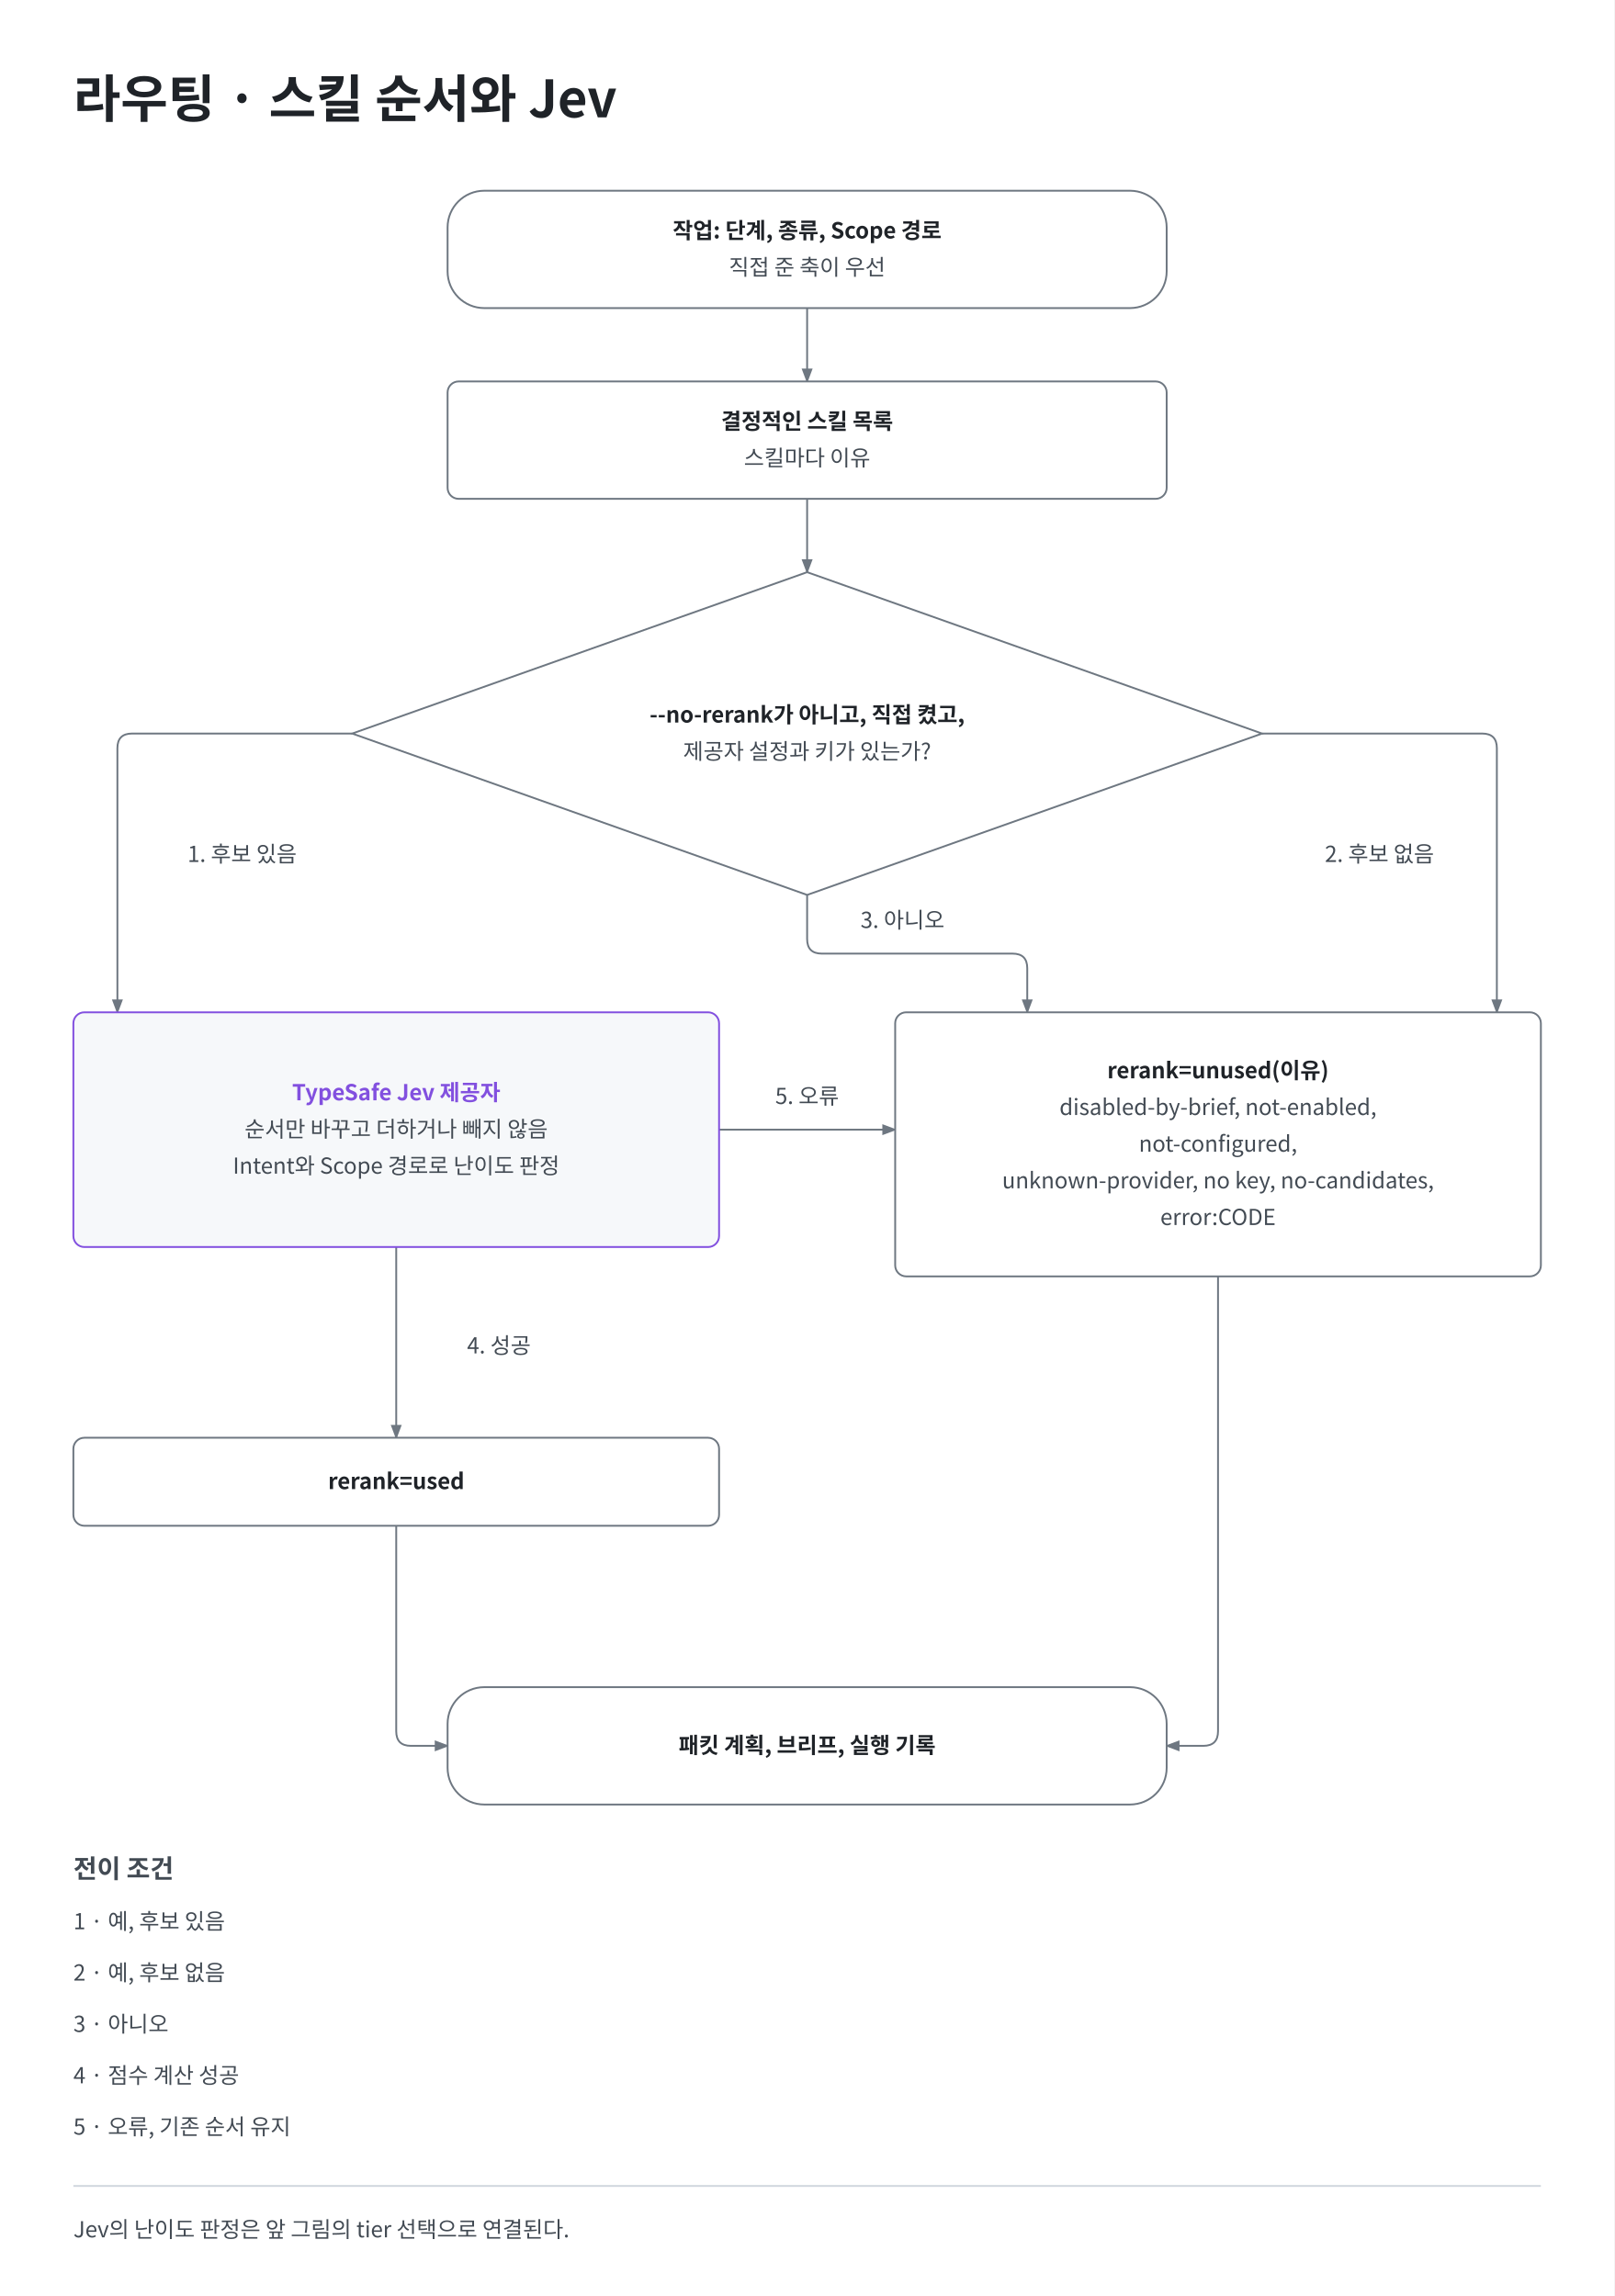
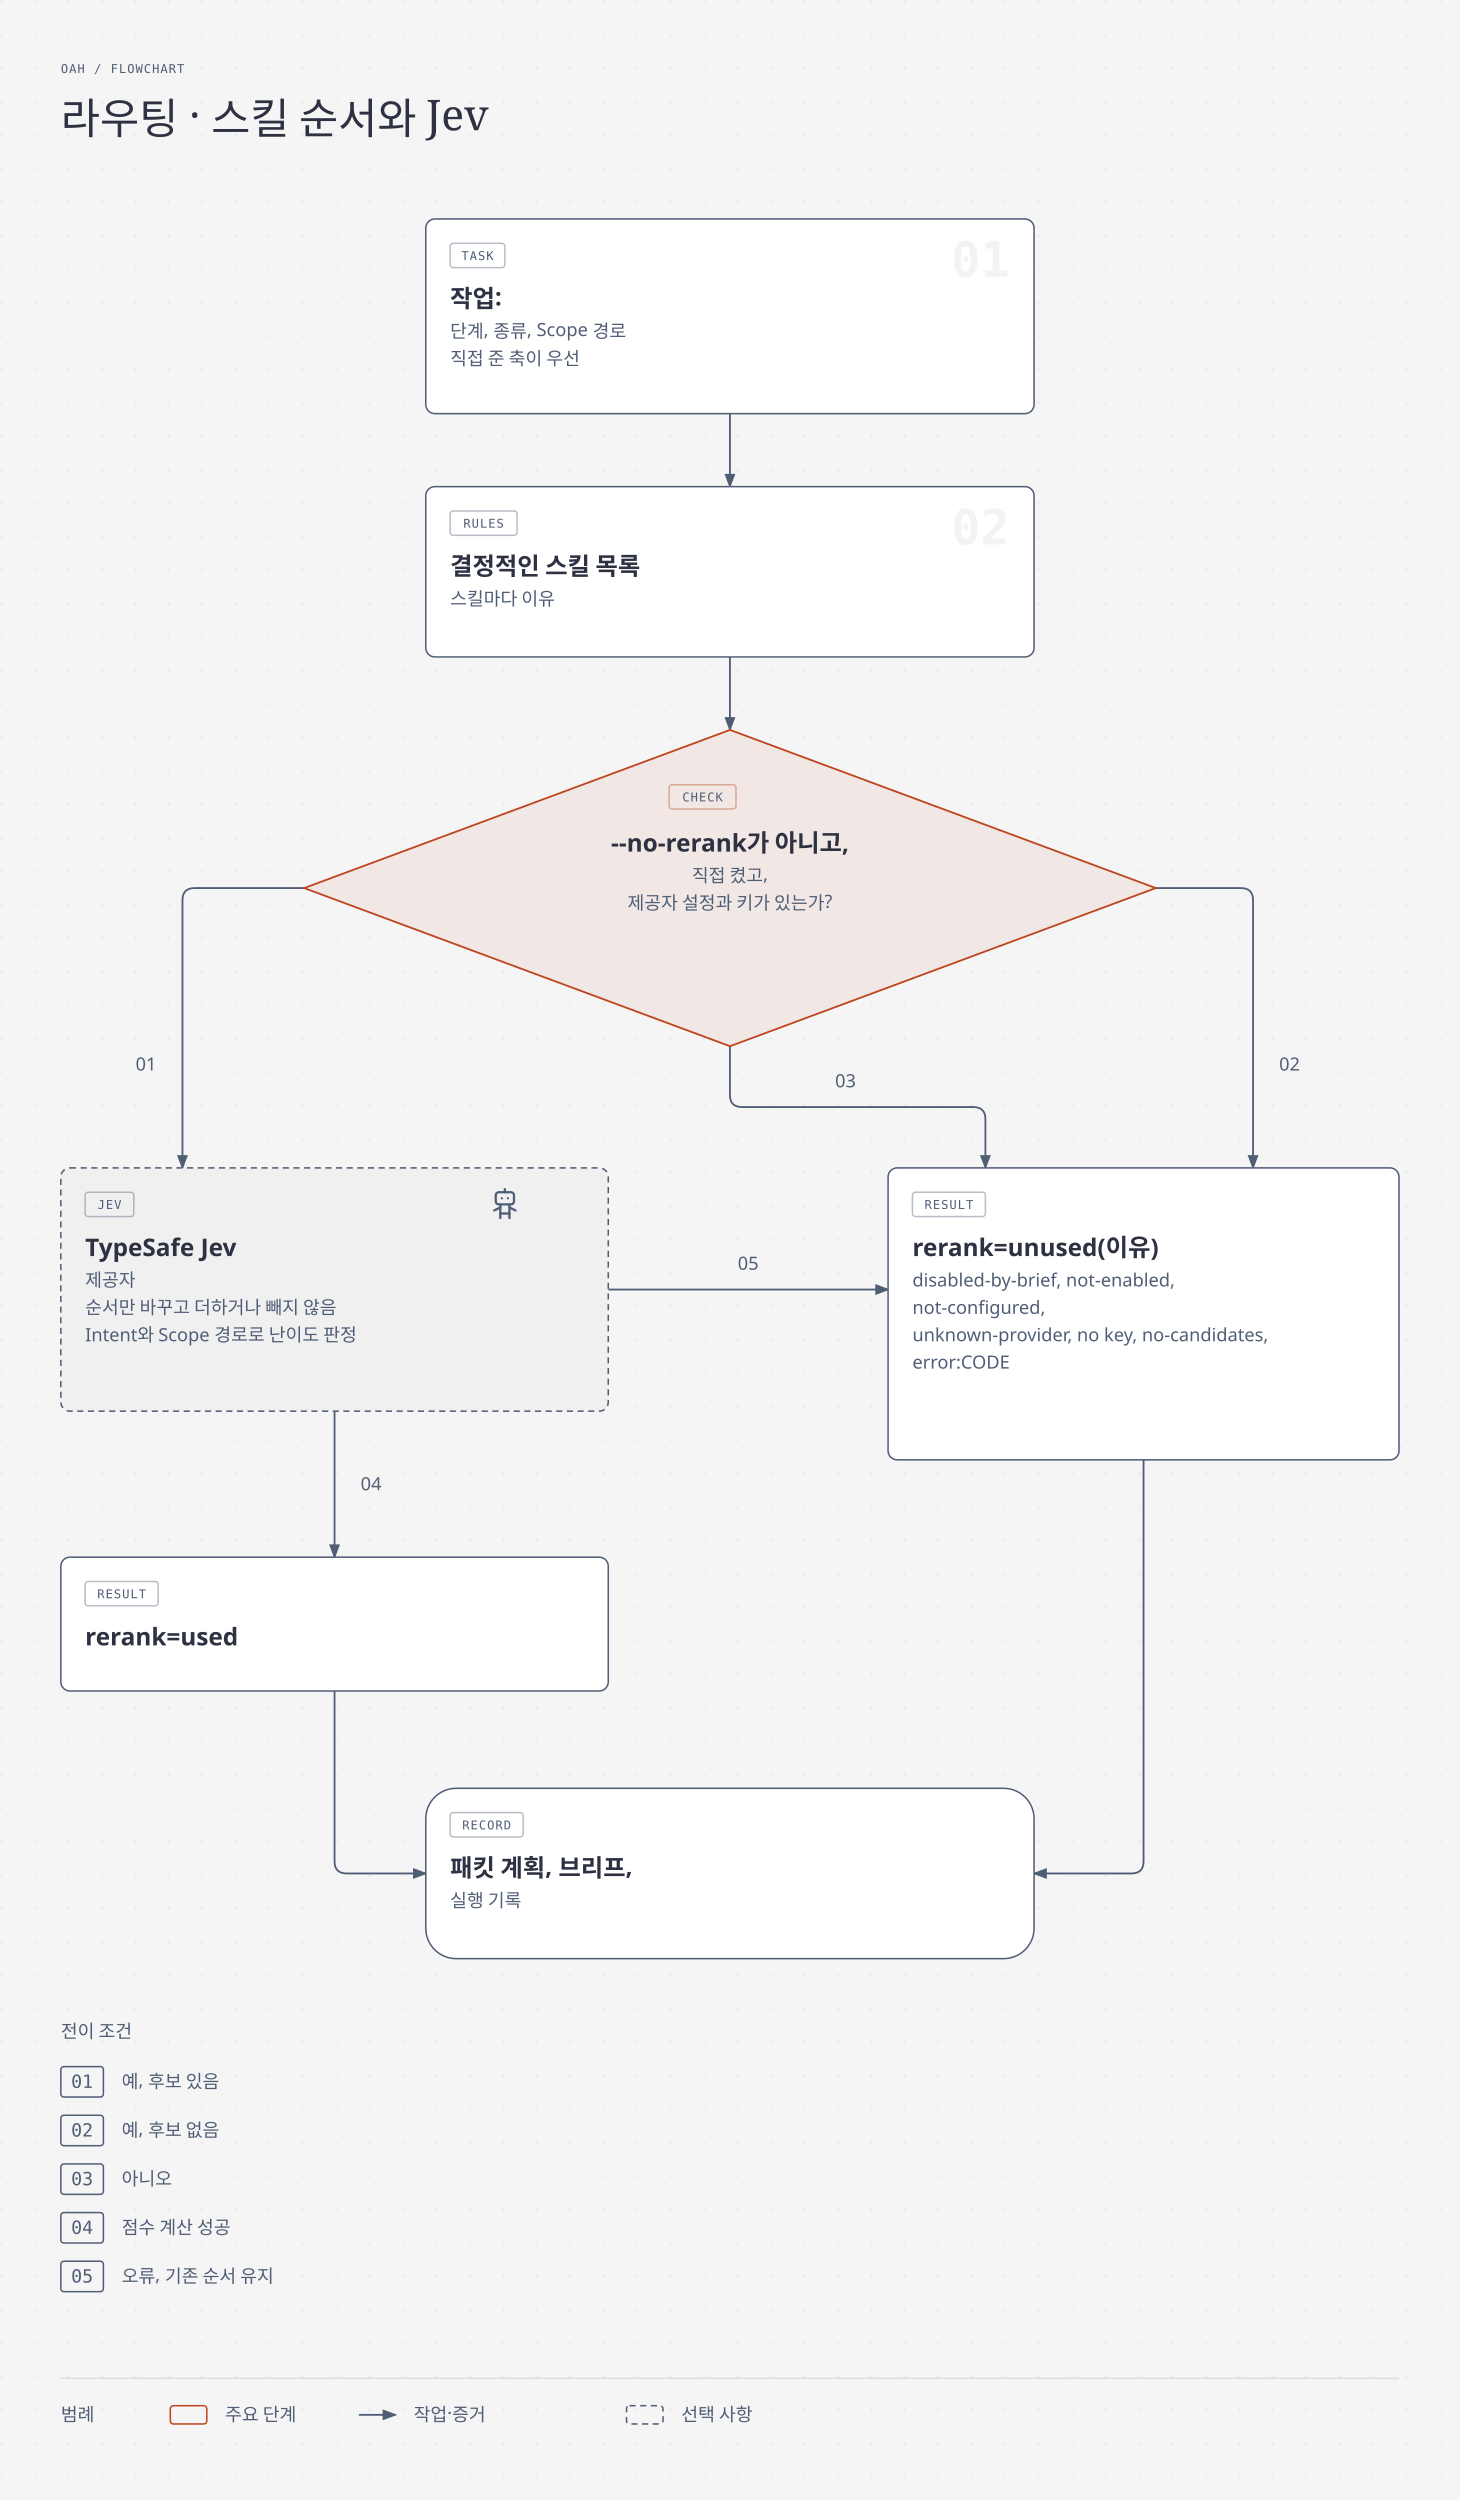
- <svg xmlns="http://www.w3.org/2000/svg" viewBox="0 0 880 1252" role="img" aria-labelledby="concepts-routing-skills-ko-light-title concepts-routing-skills-ko-light-desc" data-source-diagram="2" id="concepts-routing-skills-ko-light-root">
+ <svg xmlns="http://www.w3.org/2000/svg" viewBox="0 0 960 1644" role="img" aria-labelledby="concepts-routing-skills-ko-light-title concepts-routing-skills-ko-light-desc" data-diagram-type="Flowchart" data-size="fit" id="concepts-routing-skills-ko-light-root">
  <defs>
-     <style>#concepts-routing-skills-ko-light-root { font-family: "Apple SD Gothic Neo", "Malgun Gothic", "Noto Sans KR", "Noto Sans CJK KR", system-ui, -apple-system, "Segoe UI", sans-serif; color: #1f2328; }
+     <style>#concepts-routing-skills-ko-light-root { font-family: "Geist", "Noto Sans KR", "Apple SD Gothic Neo", "Malgun Gothic", system-ui, sans-serif; color: #2d3142; }
      #concepts-routing-skills-ko-light-root .diagram-container { width: 100%; overflow-x: auto; }
-       #concepts-routing-skills-ko-light-root .title { font-size: 28px; font-weight: 600; }
-       #concepts-routing-skills-ko-light-root .group { font-size: 14px; font-weight: 600; }
-       #concepts-routing-skills-ko-light-root .node { font-size: 12px; font-weight: 600; }
-       #concepts-routing-skills-ko-light-root .label { font-size: 12px; font-weight: 400; }
-       #concepts-routing-skills-ko-light-root .arrow-label { font-family: "Apple SD Gothic Neo", "Malgun Gothic", "Noto Sans KR", "Noto Sans CJK KR", system-ui, -apple-system, "Segoe UI", sans-serif; font-size: 12px; font-weight: 500; }
+       #concepts-routing-skills-ko-light-root text { font-family: "Geist", "Noto Sans KR", "Apple SD Gothic Neo", "Malgun Gothic", system-ui, sans-serif; fill: #2d3142; }
+       #concepts-routing-skills-ko-light-root .title { font-family: "Instrument Serif", "Noto Serif KR", "Batang", serif; font-size: 28px; font-weight: 400; }
+       #concepts-routing-skills-ko-light-root .node { font-size: 16px; font-weight: 600; }
+       #concepts-routing-skills-ko-light-root .sub { font-family: "Geist", "Noto Sans KR", "Apple SD Gothic Neo", "Malgun Gothic", system-ui, sans-serif; font-size: 12px; font-weight: 400; fill: #4f5d75; }
+       #concepts-routing-skills-ko-light-root .technical { font-family: "Geist Mono", ui-monospace, "SFMono-Regular", Consolas, monospace; }
+       #concepts-routing-skills-ko-light-root .label { font-size: 12px; font-family: "Geist Mono", ui-monospace, "SFMono-Regular", Consolas, monospace; font-weight: 400; fill: #4f5d75; }
+       #concepts-routing-skills-ko-light-root .prose { font-size: 12px; font-weight: 400; fill: #4f5d75; }
+       #concepts-routing-skills-ko-light-root .zone-label { font-size: 12px; font-family: "Geist", "Noto Sans KR", "Apple SD Gothic Neo", "Malgun Gothic", system-ui, sans-serif; font-weight: 500; fill: #4f5d75; }
+       #concepts-routing-skills-ko-light-root .arrow-label { font-size: 12px; font-family: "Geist", "Noto Sans KR", "Apple SD Gothic Neo", "Malgun Gothic", system-ui, sans-serif; font-weight: 500; fill: #4f5d75; }
+       #concepts-routing-skills-ko-light-root .tag { font-family: "Geist Mono", ui-monospace, "SFMono-Regular", Consolas, monospace; font-size: 8px; font-weight: 500; letter-spacing: .08em; fill: #4f5d75; }
+       #concepts-routing-skills-ko-light-root .ghost { font-family: "Geist Mono", ui-monospace, "SFMono-Regular", Consolas, monospace; font-size: 32px; font-weight: 600; fill: #2d3142; opacity: .06; }
      @media print {
#concepts-routing-skills-ko-light-root .diagram-container { overflow-x: visible; }
}</style>
+     <pattern id="concepts-routing-skills-ko-light-dots" width="22" height="22" patternUnits="userSpaceOnUse">
+       <circle cx="1" cy="1" r="0.9" fill="#2d3142" fill-opacity=".10" />
+     </pattern>
    <marker id="concepts-routing-skills-ko-light-arrow" markerWidth="8" markerHeight="6" refX="7" refY="3" orient="auto">
-       <polygon points="0 0, 8 3, 0 6" fill="#6e7781" />
+       <polygon points="0 0, 8 3, 0 6" fill="#4f5d75" />
    </marker>
    <marker id="concepts-routing-skills-ko-light-arrow-accent" markerWidth="8" markerHeight="6" refX="7" refY="3" orient="auto">
-       <polygon points="0 0, 8 3, 0 6" fill="#1a7f37" />
+       <polygon points="0 0, 8 3, 0 6" fill="#bf4520" />
    </marker>
    <marker id="concepts-routing-skills-ko-light-arrow-link" markerWidth="8" markerHeight="6" refX="7" refY="3" orient="auto">
-       <polygon points="0 0, 8 3, 0 6" fill="#0969da" />
+       <polygon points="0 0, 8 3, 0 6" fill="#2e5aa8" />
    </marker>
  </defs>
-   <rect x="0" y="0" width="880" height="1252" rx="0" fill="#ffffff" />
-   <text x="40" y="64" class="title" text-anchor="start" fill="#1f2328">라우팅 · 스킬 순서와 Jev</text>
-   <line x1="440" y1="168" x2="440" y2="208" data-edge-id="e6" data-from="task" data-to="skills" data-label="" fill="none" stroke="#6e7781" stroke-width="1" marker-end="url(#concepts-routing-skills-ko-light-arrow)" />
-   <line x1="440" y1="272" x2="440" y2="312" data-edge-id="e7" data-from="skills" data-to="ask" data-label="" fill="none" stroke="#6e7781" stroke-width="1" marker-end="url(#concepts-routing-skills-ko-light-arrow)" />
-   <path d="M 192,400 L 72,400 Q 64,400 64,408 L 64,552" data-edge-id="e8" data-from="ask" data-to="jev" data-label="예, 후보 있음" fill="none" stroke="#6e7781" stroke-width="1" marker-end="url(#concepts-routing-skills-ko-light-arrow)" />
-   <path d="M 688,400 L 808,400 Q 816,400 816,408 L 816,552" data-edge-id="e9" data-from="ask" data-to="unused" data-label="예, 후보 없음" fill="none" stroke="#6e7781" stroke-width="1" marker-end="url(#concepts-routing-skills-ko-light-arrow)" />
-   <path d="M 440,488 L 440,512 Q 440,520 448,520 L 552,520 Q 560,520 560,528 L 560,552" data-edge-id="e10" data-from="ask" data-to="unused" data-label="아니오" fill="none" stroke="#6e7781" stroke-width="1" marker-end="url(#concepts-routing-skills-ko-light-arrow)" />
-   <line x1="216" y1="680" x2="216" y2="784" data-edge-id="e11" data-from="jev" data-to="used" data-label="점수 계산 성공" fill="none" stroke="#6e7781" stroke-width="1" marker-end="url(#concepts-routing-skills-ko-light-arrow)" />
-   <line x1="392" y1="616" x2="488" y2="616" data-edge-id="e12" data-from="jev" data-to="unused" data-label="오류, 기존 순서 유지" fill="none" stroke="#6e7781" stroke-width="1" marker-end="url(#concepts-routing-skills-ko-light-arrow)" />
-   <path d="M 216,832 L 216,944 Q 216,952 224,952 L 244,952" data-edge-id="e13" data-from="used" data-to="brief" data-label="" fill="none" stroke="#6e7781" stroke-width="1" marker-end="url(#concepts-routing-skills-ko-light-arrow)" />
-   <path d="M 664,696 L 664,944 Q 664,952 656,952 L 636,952" data-edge-id="e14" data-from="unused" data-to="brief" data-label="" fill="none" stroke="#6e7781" stroke-width="1" marker-end="url(#concepts-routing-skills-ko-light-arrow)" />
-   <rect x="72" y="456" width="120" height="20" rx="2" fill="#ffffff" />
-   <text x="132.0" y="470" class="arrow-label" text-anchor="middle" fill="#424a53">1. 후보 있음</text>
-   <rect x="696" y="456" width="112" height="20" rx="2" fill="#ffffff" />
-   <text x="752.0" y="470" class="arrow-label" text-anchor="middle" fill="#424a53">2. 후보 없음</text>
-   <rect x="448" y="492" width="88" height="20" rx="2" fill="#ffffff" />
-   <text x="492.0" y="506" class="arrow-label" text-anchor="middle" fill="#424a53">3. 아니오</text>
-   <rect x="224" y="724" width="96" height="20" rx="2" fill="#ffffff" />
-   <text x="272.0" y="738" class="arrow-label" text-anchor="middle" fill="#424a53">4. 성공</text>
-   <rect x="400" y="588" width="80" height="20" rx="2" fill="#ffffff" />
-   <text x="440.0" y="602" class="arrow-label" text-anchor="middle" fill="#424a53">5. 오류</text>
+   <rect width="960" height="1644" fill="#f5f5f5" />
+   <rect width="960" height="1644" fill="url(#concepts-routing-skills-ko-light-dots)" opacity=".55" />
+   <text x="40" y="48" class="tag" text-anchor="start">OAH / FLOWCHART</text>
+   <text x="40" y="88" class="title" text-anchor="start">라우팅 · 스킬 순서와 Jev</text>
+   <path d="M 480,272 L 480,320" data-edge-id="e6" data-from="task" data-to="skills" data-label="" fill="none" stroke="#4f5d75" stroke-width="1.2" marker-end="url(#concepts-routing-skills-ko-light-arrow)" />
+   <path d="M 480,432 L 480,480" data-edge-id="e7" data-from="skills" data-to="ask" data-label="" fill="none" stroke="#4f5d75" stroke-width="1.2" marker-end="url(#concepts-routing-skills-ko-light-arrow)" />
+   <path d="M 200,584 L 128,584 Q 120,584 120,592 L 120,768" data-edge-id="e8" data-from="ask" data-to="jev" data-label="예, 후보 있음" fill="none" stroke="#4f5d75" stroke-width="1.2" marker-end="url(#concepts-routing-skills-ko-light-arrow)" />
+   <path d="M 760,584 L 816,584 Q 824,584 824,592 L 824,768" data-edge-id="e9" data-from="ask" data-to="unused" data-label="예, 후보 없음" fill="none" stroke="#4f5d75" stroke-width="1.2" marker-end="url(#concepts-routing-skills-ko-light-arrow)" />
+   <path d="M 480,688 L 480,720 Q 480,728 488,728 L 640,728 Q 648,728 648,736 L 648,768" data-edge-id="e10" data-from="ask" data-to="unused" data-label="아니오" fill="none" stroke="#4f5d75" stroke-width="1.2" marker-end="url(#concepts-routing-skills-ko-light-arrow)" />
+   <path d="M 220,928 L 220,1024" data-edge-id="e11" data-from="jev" data-to="used" data-label="점수 계산 성공" fill="none" stroke="#4f5d75" stroke-width="1.2" marker-end="url(#concepts-routing-skills-ko-light-arrow)" />
+   <path d="M 400,848 L 584,848" data-edge-id="e12" data-from="jev" data-to="unused" data-label="오류, 기존 순서 유지" fill="none" stroke="#4f5d75" stroke-width="1.2" marker-end="url(#concepts-routing-skills-ko-light-arrow)" />
+   <path d="M 220,1112 L 220,1224 Q 220,1232 228,1232 L 280,1232" data-edge-id="e13" data-from="used" data-to="brief" data-label="" fill="none" stroke="#4f5d75" stroke-width="1.2" marker-end="url(#concepts-routing-skills-ko-light-arrow)" />
+   <path d="M 752,960 L 752,1224 Q 752,1232 744,1232 L 680,1232" data-edge-id="e14" data-from="unused" data-to="brief" data-label="" fill="none" stroke="#4f5d75" stroke-width="1.2" marker-end="url(#concepts-routing-skills-ko-light-arrow)" />
+   <rect x="80" y="689" width="32" height="20" rx="2" fill="#f5f5f5" />
+   <text x="96" y="704" class="arrow-label" text-anchor="middle">01</text>
+   <rect x="832" y="689" width="32" height="20" rx="2" fill="#f5f5f5" />
+   <text x="848" y="704" class="arrow-label" text-anchor="middle">02</text>
+   <rect x="540" y="700" width="32" height="20" rx="2" fill="#f5f5f5" />
+   <text x="556" y="715" class="arrow-label" text-anchor="middle">03</text>
+   <rect x="228" y="965" width="32" height="20" rx="2" fill="#f5f5f5" />
+   <text x="244" y="980" class="arrow-label" text-anchor="middle">04</text>
+   <rect x="476" y="820" width="32" height="20" rx="2" fill="#f5f5f5" />
+   <text x="492" y="835" class="arrow-label" text-anchor="middle">05</text>
  <g data-node-id="task" data-source-label="작업: 단계, 종류, Scope 경로 직접 준 축이 우선">
-     <rect x="244" y="104" width="392" height="64" rx="20" fill="#ffffff" stroke="#6e7781" stroke-width="1" />
-     <text x="440.0" y="130.0" class="node" text-anchor="middle" fill="#1f2328">작업: 단계, 종류, Scope 경로</text>
-     <text x="440.0" y="150.0" class="label" text-anchor="middle" fill="#424a53">직접 준 축이 우선</text>
+     <rect x="280" y="144" width="400" height="128" rx="6" fill="#f5f5f5" />
+     <rect x="280" y="144" width="400" height="128" rx="6" fill="#ffffff" stroke="#4f5d75" stroke-width="1" />
+     <g aria-hidden="true">
+       <rect x="296" y="160" width="36" height="16" rx="2" fill="none" stroke="#4f5d75" stroke-width="1" stroke-opacity=".4" />
+       <text x="314" y="171" class="tag" text-anchor="middle">TASK</text>
+       <text x="664" y="182" class="ghost" text-anchor="end">01</text>
+     </g>
+     <text x="296" y="202" class="node" text-anchor="start">작업:</text>
+     <text x="296" y="222" class="sub" text-anchor="start">단계, 종류, Scope 경로</text>
+     <text x="296" y="240" class="sub" text-anchor="start">직접 준 축이 우선</text>
  </g>
  <g data-node-id="skills" data-source-label="결정적인 스킬 목록 스킬마다 이유">
-     <rect x="244" y="208" width="392" height="64" rx="6" fill="#ffffff" stroke="#6e7781" stroke-width="1" />
-     <text x="440.0" y="234.0" class="node" text-anchor="middle" fill="#1f2328">결정적인 스킬 목록</text>
-     <text x="440.0" y="254.0" class="label" text-anchor="middle" fill="#424a53">스킬마다 이유</text>
+     <rect x="280" y="320" width="400" height="112" rx="6" fill="#f5f5f5" />
+     <rect x="280" y="320" width="400" height="112" rx="6" fill="#ffffff" stroke="#4f5d75" stroke-width="1" />
+     <g aria-hidden="true">
+       <rect x="296" y="336" width="44" height="16" rx="2" fill="none" stroke="#4f5d75" stroke-width="1" stroke-opacity=".4" />
+       <text x="318" y="347" class="tag" text-anchor="middle">RULES</text>
+       <text x="664" y="358" class="ghost" text-anchor="end">02</text>
+     </g>
+     <text x="296" y="378" class="node" text-anchor="start">결정적인 스킬 목록</text>
+     <text x="296" y="398" class="sub" text-anchor="start">스킬마다 이유</text>
  </g>
  <g data-node-id="ask" data-source-label="--no-rerank가 아니고, 직접 켰고, 제공자 설정과 키가 있는가?">
-     <polygon points="440.0,312 688,400.0 440.0,488 192,400.0" fill="#ffffff" stroke="#6e7781" stroke-width="1" />
-     <text x="440.0" y="394.0" class="node" text-anchor="middle" fill="#1f2328">--no-rerank가 아니고, 직접 켰고,</text>
-     <text x="440.0" y="414.0" class="label" text-anchor="middle" fill="#424a53">제공자 설정과 키가 있는가?</text>
+     <polygon points="480,480 760,584 480,688 200,584" fill="#f5f5f5" />
+     <polygon points="480,480 760,584 480,688 200,584" fill="#bf4520" fill-opacity=".08" stroke="#bf4520" stroke-width="1.2" />
+     <g aria-hidden="true">
+       <rect x="440" y="516" width="44" height="16" rx="2" fill="none" stroke="#bf4520" stroke-width="1" stroke-opacity=".4" />
+       <text x="462" y="527" class="tag" text-anchor="middle">CHECK</text>
+     </g>
+     <text x="480" y="560" class="node" text-anchor="middle">--no-rerank가 아니고,</text>
+     <text x="480" y="580" class="sub" text-anchor="middle">직접 켰고,</text>
+     <text x="480" y="598" class="sub" text-anchor="middle">제공자 설정과 키가 있는가?</text>
  </g>
  <g data-node-id="jev" data-source-label="TypeSafe Jev 제공자 순서만 바꾸고 더하거나 빼지 않음 Intent와 Scope 경로로 난이도 판정">
-     <rect x="40" y="552" width="352" height="128" rx="6" fill="#f6f8fa" stroke="#8250df" stroke-width="1" />
-     <text x="216.0" y="600.0" class="node" text-anchor="middle" fill="#8250df">TypeSafe Jev 제공자</text>
-     <text x="216.0" y="620.0" class="label" text-anchor="middle" fill="#424a53">순서만 바꾸고 더하거나 빼지 않음</text>
-     <text x="216.0" y="640.0" class="label" text-anchor="middle" fill="#424a53">Intent와 Scope 경로로 난이도 판정</text>
+     <rect x="40" y="768" width="360" height="160" rx="6" fill="#f5f5f5" />
+     <rect x="40" y="768" width="360" height="160" rx="6" fill="#2d3142" stroke="#4f5d75" stroke-width="1" fill-opacity=".02" stroke-dasharray="4,3" />
+     <g aria-hidden="true">
+       <rect x="56" y="784" width="32" height="16" rx="2" fill="none" stroke="#4f5d75" stroke-width="1" stroke-opacity=".4" />
+       <text x="72" y="795" class="tag" text-anchor="middle">JEV</text>
+       <g transform="translate(320,780)" color="#4f5d75">
+         <g fill="none" stroke="currentColor" stroke-width="1.5" stroke-linecap="round" stroke-linejoin="round">
+           <path d="M6 6a2 2 0 0 1 2 -2h8a2 2 0 0 1 2 2v4a2 2 0 0 1 -2 2h-8a2 2 0 0 1 -2 -2l0 -4" />
+           <path d="M12 2v2" />
+           <path d="M9 12v9" />
+           <path d="M15 12v9" />
+           <path d="M5 16l4 -2" />
+           <path d="M15 14l4 2" />
+           <path d="M9 18h6" />
+           <path d="M10 8v.01" />
+           <path d="M14 8v.01" />
+         </g>
+       </g>
+     </g>
+     <text x="56" y="826" class="node" text-anchor="start">TypeSafe Jev</text>
+     <text x="56" y="846" class="sub" text-anchor="start">제공자</text>
+     <text x="56" y="864" class="sub" text-anchor="start">순서만 바꾸고 더하거나 빼지 않음</text>
+     <text x="56" y="882" class="sub" text-anchor="start">Intent와 Scope 경로로 난이도 판정</text>
+   </g>
+   <g data-node-id="unused" data-source-label="rerank=unused(이유) disabled-by-brief, not-enabled, not-configured, unknown-provider, no key, no-candidates, error:CODE">
+     <rect x="584" y="768" width="336" height="192" rx="6" fill="#f5f5f5" />
+     <rect x="584" y="768" width="336" height="192" rx="6" fill="#ffffff" stroke="#4f5d75" stroke-width="1" />
+     <g aria-hidden="true">
+       <rect x="600" y="784" width="48" height="16" rx="2" fill="none" stroke="#4f5d75" stroke-width="1" stroke-opacity=".4" />
+       <text x="624" y="795" class="tag" text-anchor="middle">RESULT</text>
+     </g>
+     <text x="600" y="826" class="node" text-anchor="start">rerank=unused(이유)</text>
+     <text x="600" y="846" class="sub" text-anchor="start">disabled-by-brief, not-enabled,</text>
+     <text x="600" y="864" class="sub" text-anchor="start">not-configured,</text>
+     <text x="600" y="882" class="sub" text-anchor="start">unknown-provider, no key, no-candidates,</text>
+     <text x="600" y="900" class="sub" text-anchor="start">error:CODE</text>
  </g>
  <g data-node-id="used" data-source-label="rerank=used">
-     <rect x="40" y="784" width="352" height="48" rx="6" fill="#ffffff" stroke="#6e7781" stroke-width="1" />
-     <text x="216.0" y="812.0" class="node" text-anchor="middle" fill="#1f2328">rerank=used</text>
-   </g>
-   <g data-node-id="unused" data-source-label="rerank=unused(이유) disabled-by-brief, not-enabled, not-configured, unknown-provider, no key, no-candidates, error:CODE">
-     <rect x="488" y="552" width="352" height="144" rx="6" fill="#ffffff" stroke="#6e7781" stroke-width="1" />
-     <text x="664.0" y="588.0" class="node" text-anchor="middle" fill="#1f2328">rerank=unused(이유)</text>
-     <text x="664.0" y="608.0" class="label" text-anchor="middle" fill="#424a53">disabled-by-brief, not-enabled,</text>
-     <text x="664.0" y="628.0" class="label" text-anchor="middle" fill="#424a53">not-configured,</text>
-     <text x="664.0" y="648.0" class="label" text-anchor="middle" fill="#424a53">unknown-provider, no key, no-candidates,</text>
-     <text x="664.0" y="668.0" class="label" text-anchor="middle" fill="#424a53">error:CODE</text>
+     <rect x="40" y="1024" width="360" height="88" rx="6" fill="#f5f5f5" />
+     <rect x="40" y="1024" width="360" height="88" rx="6" fill="#ffffff" stroke="#4f5d75" stroke-width="1" />
+     <g aria-hidden="true">
+       <rect x="56" y="1040" width="48" height="16" rx="2" fill="none" stroke="#4f5d75" stroke-width="1" stroke-opacity=".4" />
+       <text x="80" y="1051" class="tag" text-anchor="middle">RESULT</text>
+     </g>
+     <text x="56" y="1082" class="node" text-anchor="start">rerank=used</text>
  </g>
  <g data-node-id="brief" data-source-label="패킷 계획, 브리프, 실행 기록">
-     <rect x="244" y="920" width="392" height="64" rx="20" fill="#ffffff" stroke="#6e7781" stroke-width="1" />
-     <text x="440.0" y="956.0" class="node" text-anchor="middle" fill="#1f2328">패킷 계획, 브리프, 실행 기록</text>
+     <rect x="280" y="1176" width="400" height="112" rx="20" fill="#f5f5f5" />
+     <rect x="280" y="1176" width="400" height="112" rx="20" fill="#ffffff" stroke="#4f5d75" stroke-width="1" />
+     <g aria-hidden="true">
+       <rect x="296" y="1192" width="48" height="16" rx="2" fill="none" stroke="#4f5d75" stroke-width="1" stroke-opacity=".4" />
+       <text x="320" y="1203" class="tag" text-anchor="middle">RECORD</text>
+     </g>
+     <text x="296" y="1234" class="node" text-anchor="start">패킷 계획, 브리프,</text>
+     <text x="296" y="1254" class="sub" text-anchor="start">실행 기록</text>
  </g>
-   <text x="40" y="1024" class="group" text-anchor="start" fill="#424a53">전이 조건</text>
-   <text x="40" y="1052" class="label" text-anchor="start" fill="#424a53">1 · 예, 후보 있음</text>
-   <text x="40" y="1080" class="label" text-anchor="start" fill="#424a53">2 · 예, 후보 없음</text>
-   <text x="40" y="1108" class="label" text-anchor="start" fill="#424a53">3 · 아니오</text>
-   <text x="40" y="1136" class="label" text-anchor="start" fill="#424a53">4 · 점수 계산 성공</text>
-   <text x="40" y="1164" class="label" text-anchor="start" fill="#424a53">5 · 오류, 기존 순서 유지</text>
-   <line x1="40" y1="1192" x2="840" y2="1192" stroke="#d0d7de" />
-   <text x="40" y="1220" class="label" text-anchor="start" fill="#424a53">Jev의 난이도 판정은 앞 그림의 tier 선택으로 연결된다.</text>
+   <text x="40" y="1340" class="zone-label" text-anchor="start">전이 조건</text>
+   <rect x="40" y="1359" width="28" height="20" rx="2" fill="#f5f5f5" stroke="#4f5d75" stroke-width="1" />
+   <text x="54" y="1373" class="label" text-anchor="middle">01</text>
+   <text x="80" y="1373" class="prose" text-anchor="start">예, 후보 있음</text>
+   <rect x="40" y="1391" width="28" height="20" rx="2" fill="#f5f5f5" stroke="#4f5d75" stroke-width="1" />
+   <text x="54" y="1405" class="label" text-anchor="middle">02</text>
+   <text x="80" y="1405" class="prose" text-anchor="start">예, 후보 없음</text>
+   <rect x="40" y="1423" width="28" height="20" rx="2" fill="#f5f5f5" stroke="#4f5d75" stroke-width="1" />
+   <text x="54" y="1437" class="label" text-anchor="middle">03</text>
+   <text x="80" y="1437" class="prose" text-anchor="start">아니오</text>
+   <rect x="40" y="1455" width="28" height="20" rx="2" fill="#f5f5f5" stroke="#4f5d75" stroke-width="1" />
+   <text x="54" y="1469" class="label" text-anchor="middle">04</text>
+   <text x="80" y="1469" class="prose" text-anchor="start">점수 계산 성공</text>
+   <rect x="40" y="1487" width="28" height="20" rx="2" fill="#f5f5f5" stroke="#4f5d75" stroke-width="1" />
+   <text x="54" y="1501" class="label" text-anchor="middle">05</text>
+   <text x="80" y="1501" class="prose" text-anchor="start">오류, 기존 순서 유지</text>
+   <line x1="40" y1="1564" x2="920" y2="1564" stroke="#2d3142" stroke-opacity=".12" />
+   <text x="40" y="1592" class="zone-label" text-anchor="start">범례</text>
+   <rect x="112" y="1582" width="24" height="12" rx="2" fill="none" stroke="#bf4520" stroke-width="1" />
+   <text x="148" y="1592" class="prose" text-anchor="start">주요 단계</text>
+   <path d="M 236,1588 h 24" fill="none" stroke="#4f5d75" stroke-width="1.2" marker-end="url(#concepts-routing-skills-ko-light-arrow)" />
+   <text x="272" y="1592" class="prose" text-anchor="start">작업·증거</text>
+   <rect x="412" y="1582" width="24" height="12" rx="2" fill="none" stroke="#4f5d75" stroke-width="1" stroke-dasharray="4,3" />
+   <text x="448" y="1592" class="prose" text-anchor="start">선택 사항</text>
</svg>
